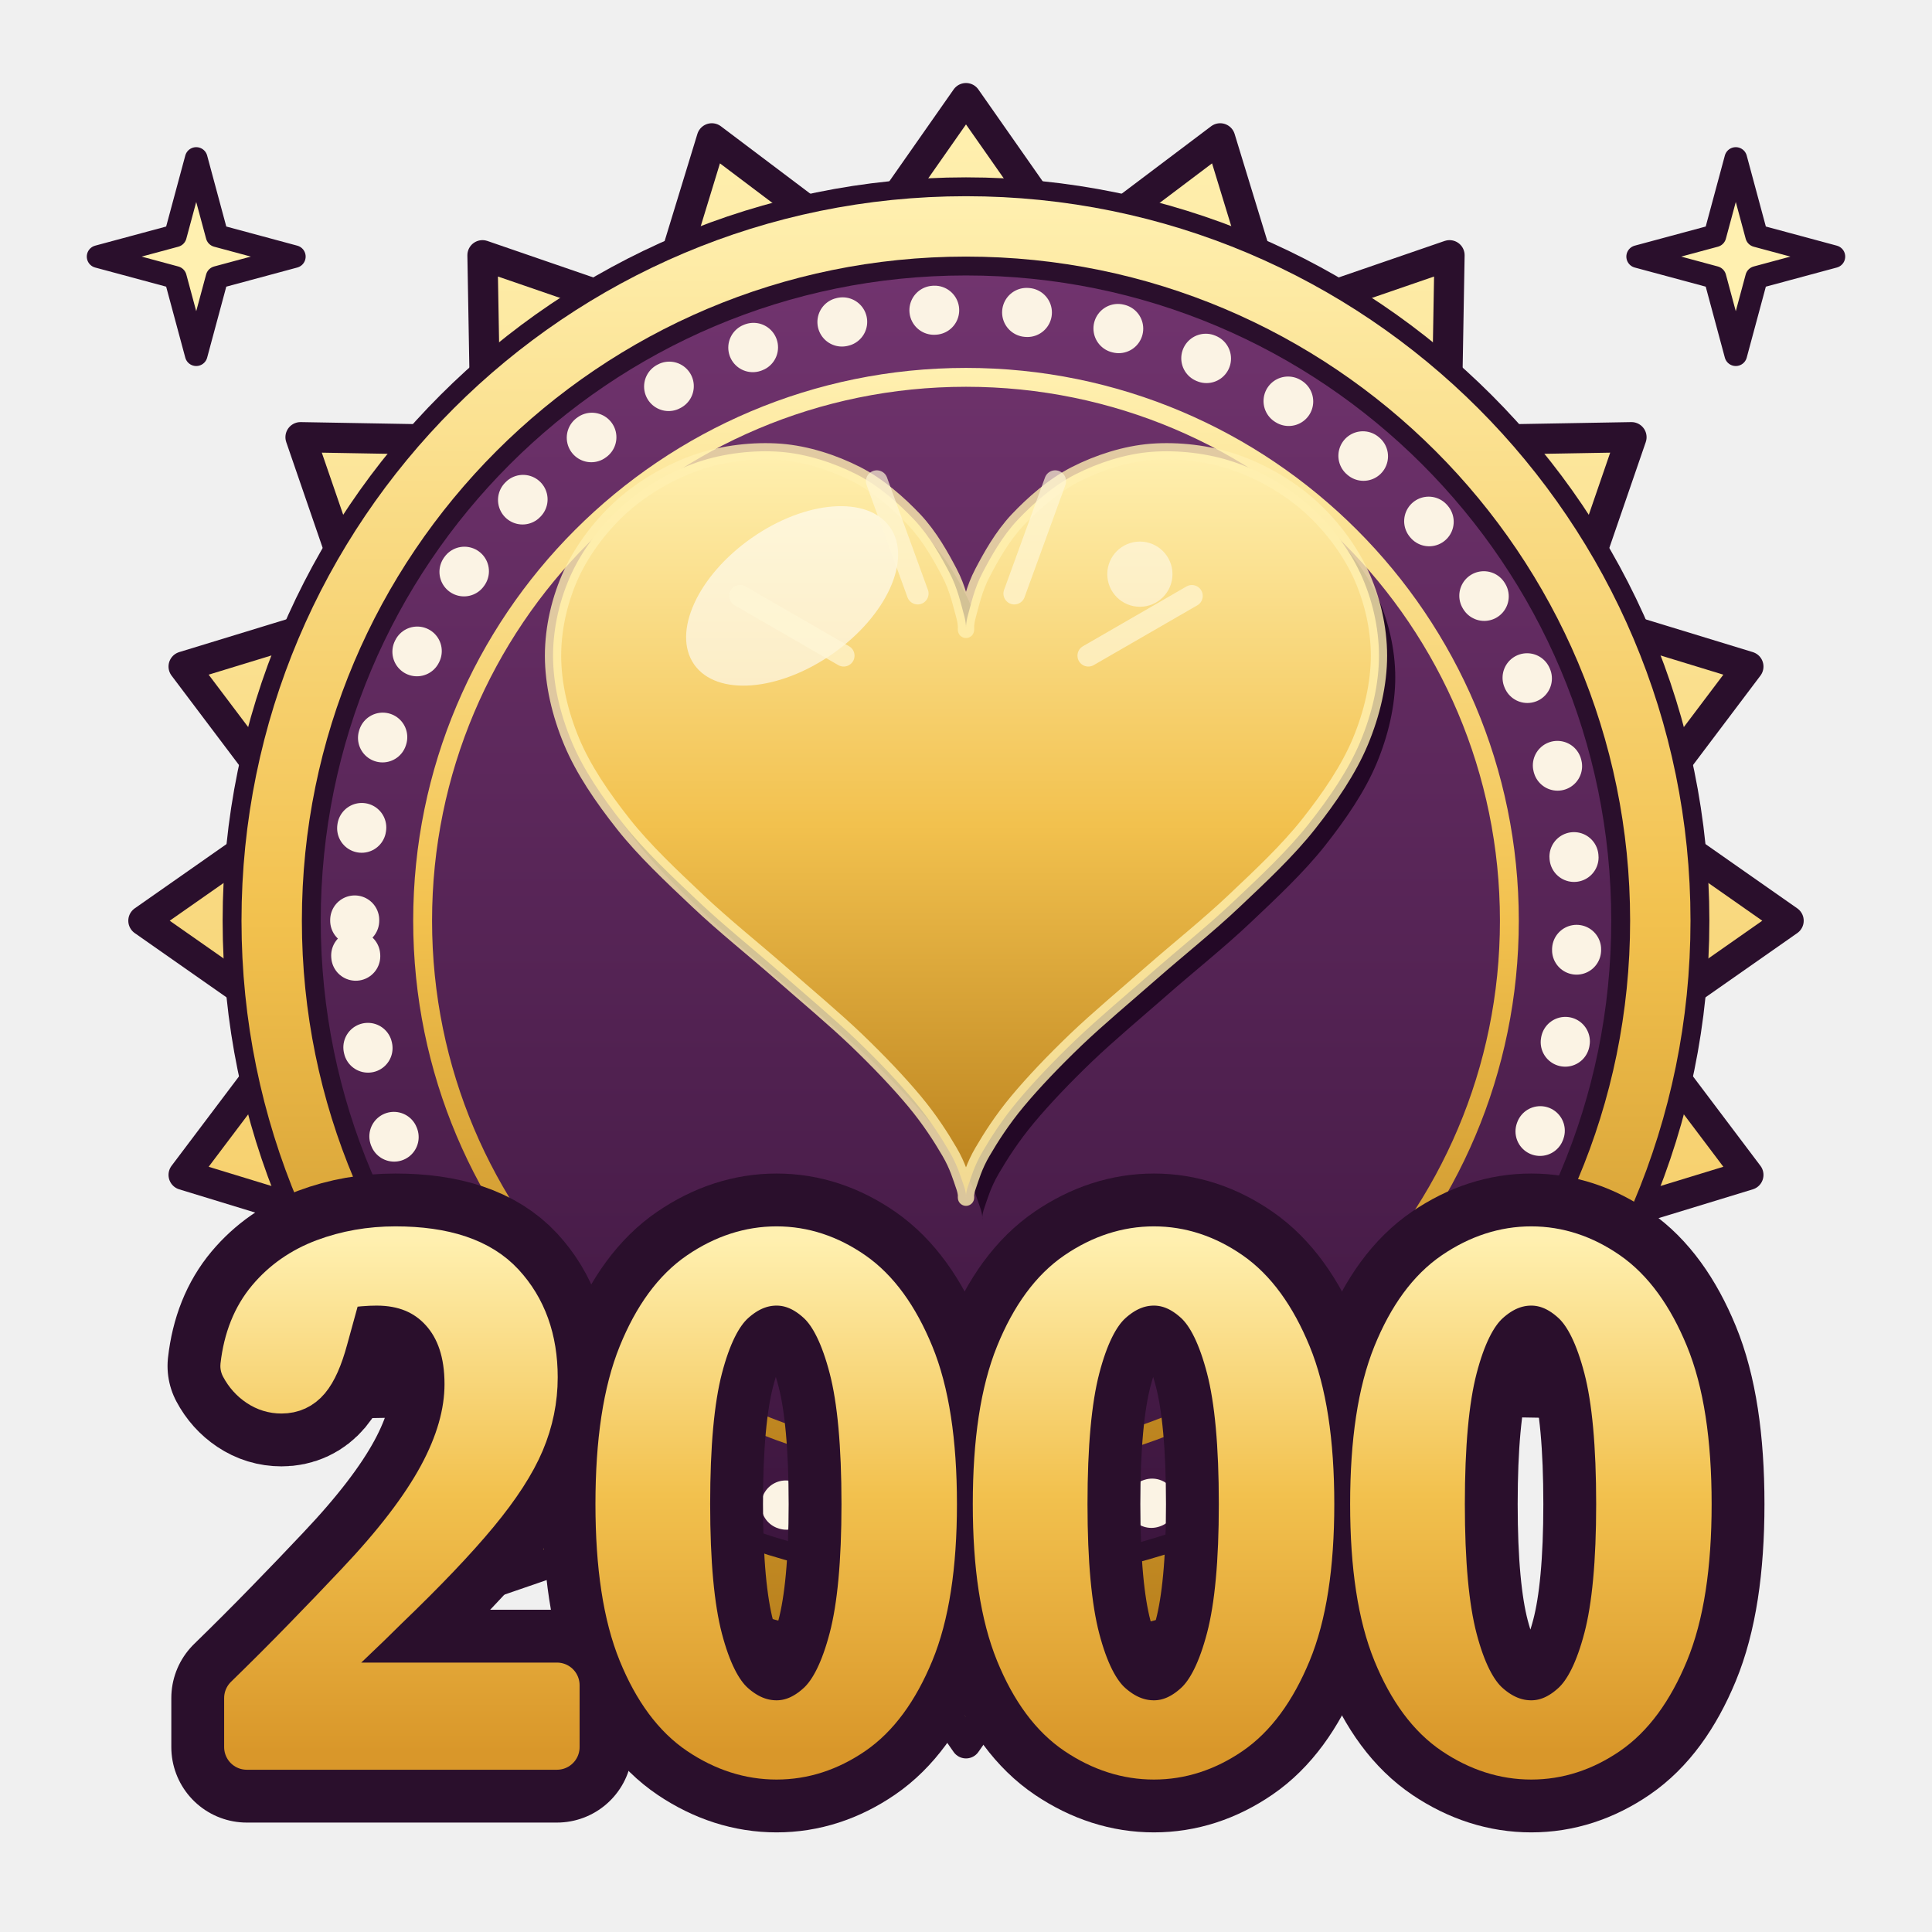
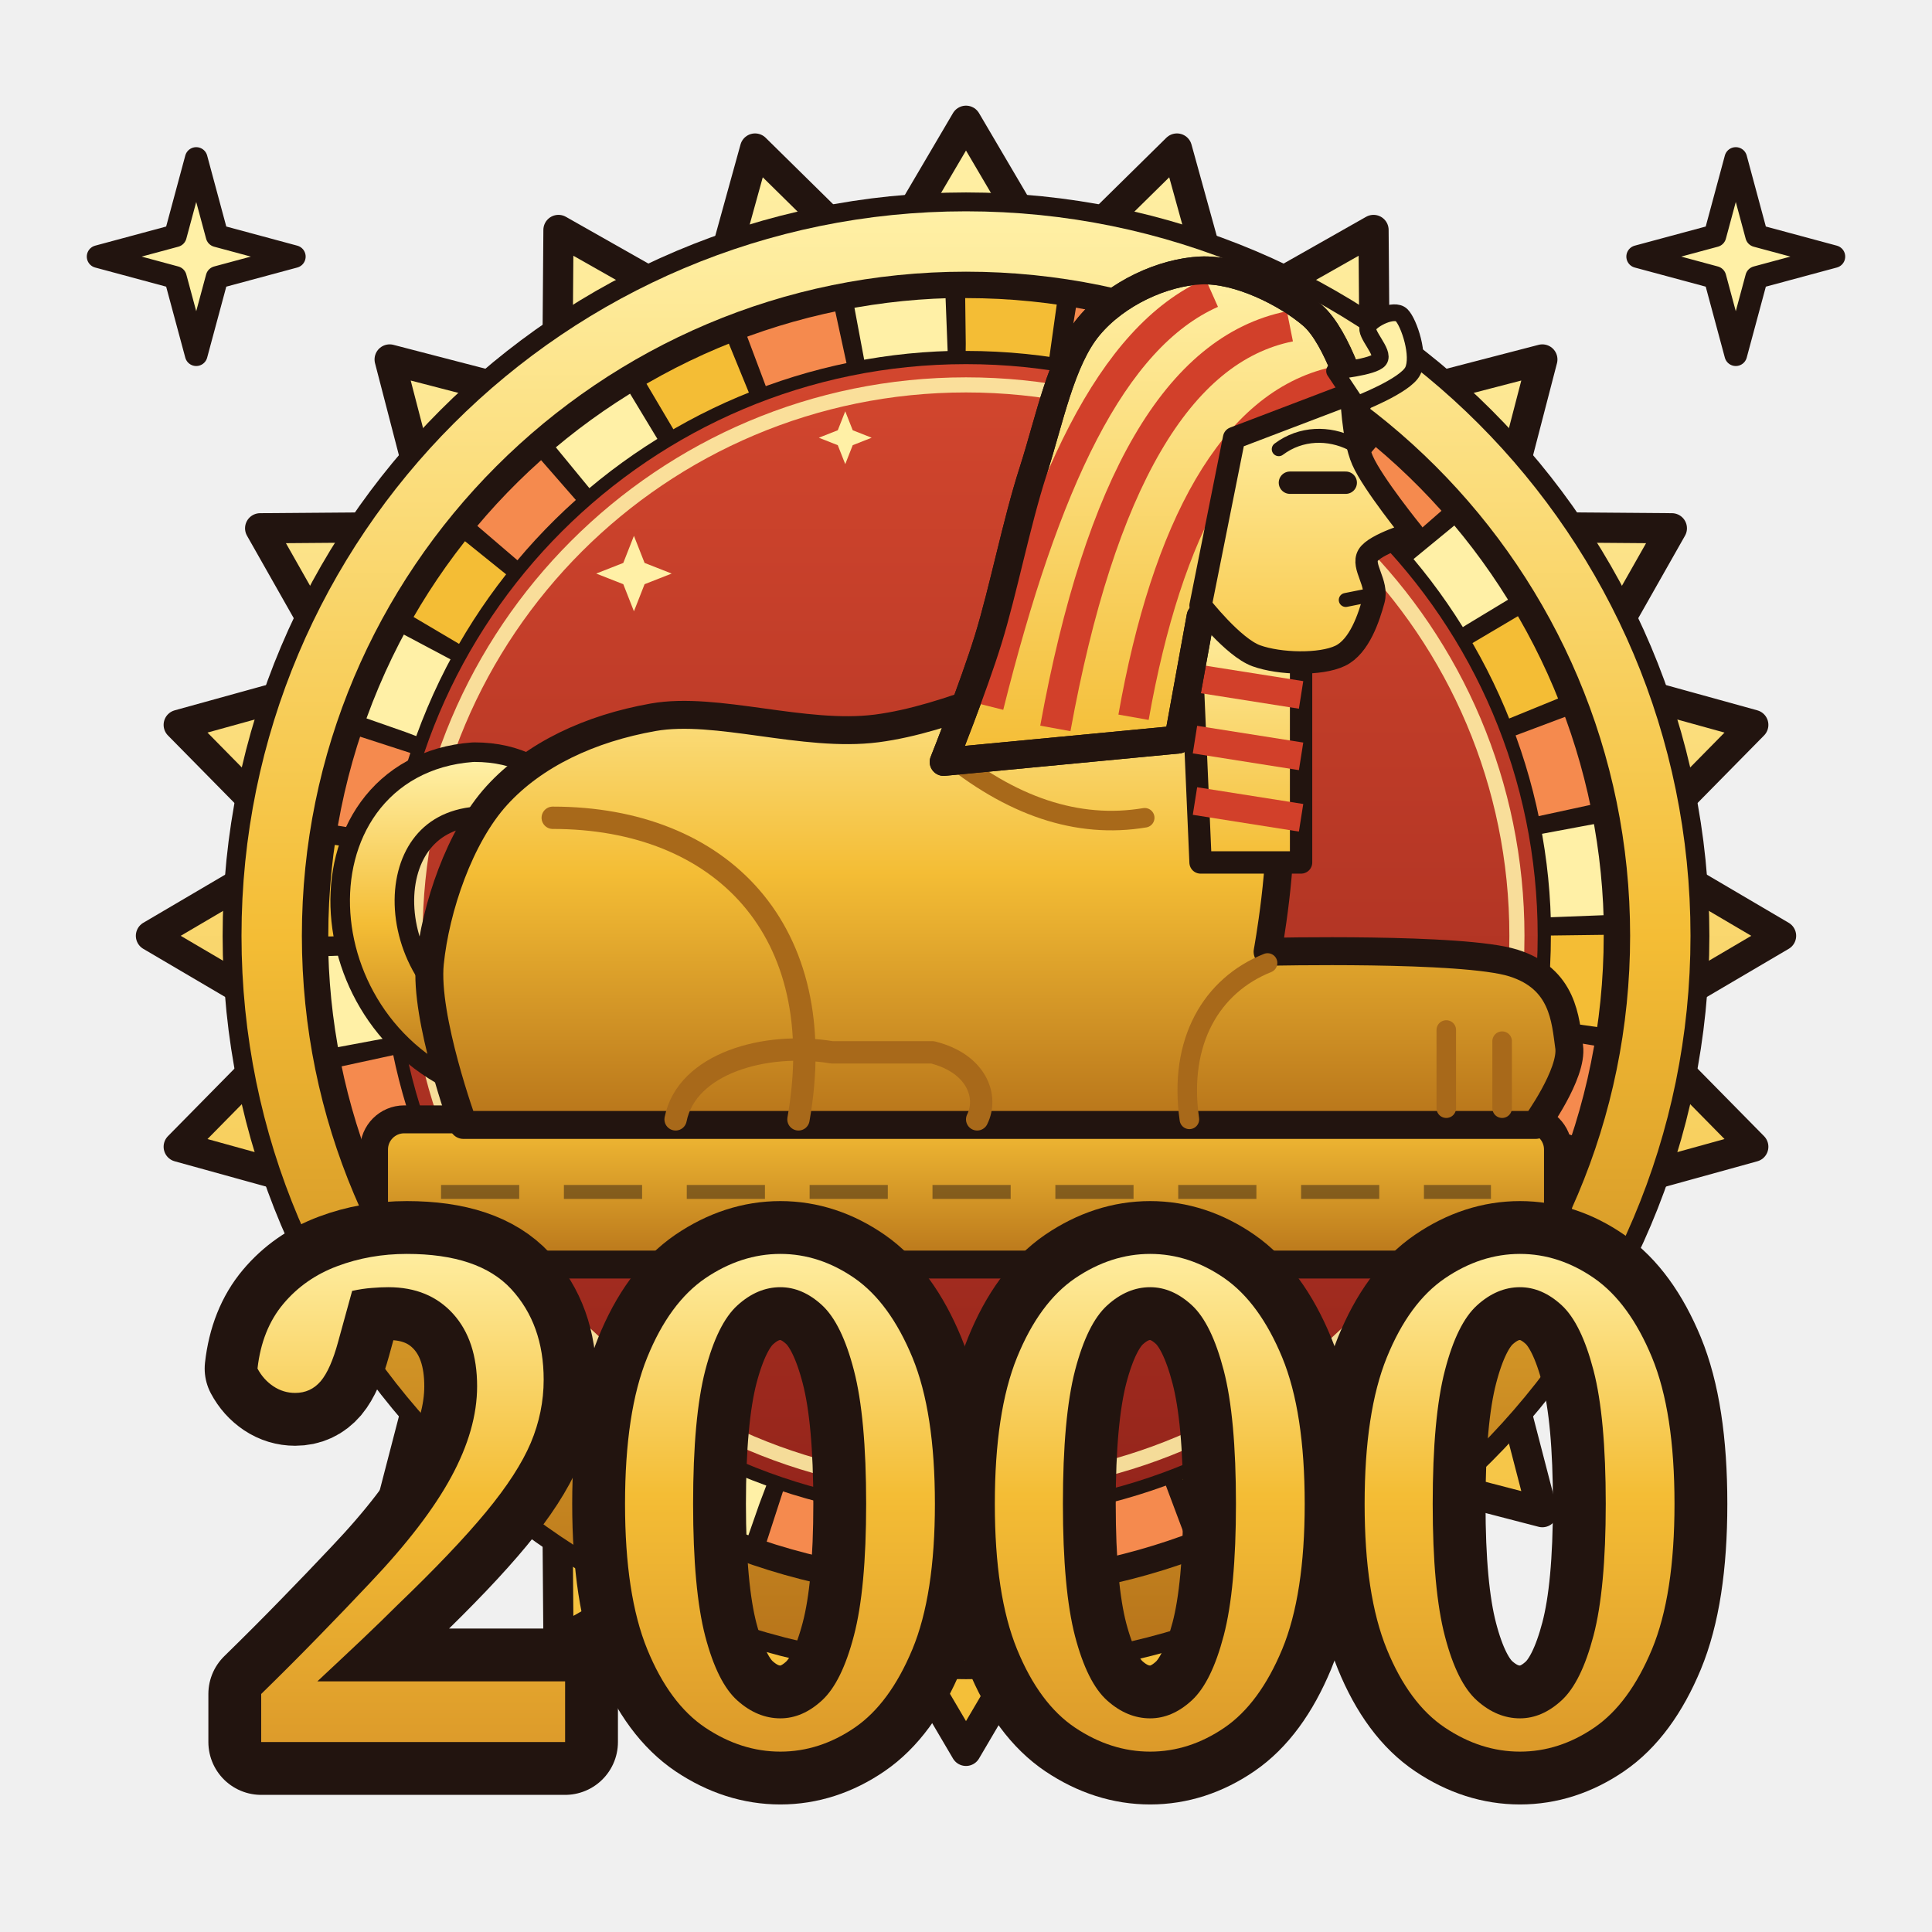
<svg xmlns="http://www.w3.org/2000/svg" width="256" height="256" viewBox="0 0 256 256">
  <defs>
-     <linearGradient id="linear-gradient-1" x1="128" y1="13" x2="128" y2="231" gradientUnits="userSpaceOnUse">
-       <stop offset="0" stop-color="#fff0b0" />
-       <stop offset="1" stop-color="#f2c14e" />
+     <linearGradient id="linear-gradient-1" x1="128" y1="16" x2="128" y2="232" gradientUnits="userSpaceOnUse">
+       <stop offset="0" stop-color="#fff0a6" />
+       <stop offset="1" stop-color="#f4bd35" />
    </linearGradient>
-     <linearGradient id="linear-gradient-2" x1="128" y1="30" x2="128" y2="214" gradientUnits="userSpaceOnUse">
-       <stop offset="0" stop-color="#733570" />
-       <stop offset="1" stop-color="#3a143c" />
+     <linearGradient id="linear-gradient-2" x1="128" y1="32" x2="128" y2="216" gradientUnits="userSpaceOnUse">
+       <stop offset="0" stop-color="#d94a30" />
+       <stop offset="1" stop-color="#8e2119" />
    </linearGradient>
-     <linearGradient id="linear-gradient-3" x1="128" y1="26" x2="128" y2="218" gradientUnits="userSpaceOnUse">
-       <stop offset="0" stop-color="#fff0b0" />
-       <stop offset="0.5" stop-color="#f2c14e" />
-       <stop offset="1" stop-color="#b9801c" />
+     <linearGradient id="linear-gradient-3" x1="128" y1="28" x2="128" y2="220" gradientUnits="userSpaceOnUse">
+       <stop offset="0" stop-color="#fff0a6" />
+       <stop offset="0.5" stop-color="#f4bd35" />
+       <stop offset="1" stop-color="#b7741a" />
    </linearGradient>
-     <linearGradient id="linear-gradient-4" x1="128" y1="48.75" x2="128" y2="195.25" gradientUnits="userSpaceOnUse">
-       <stop offset="0" stop-color="#fff0b0" />
-       <stop offset="0.5" stop-color="#f2c14e" />
-       <stop offset="1" stop-color="#b9801c" />
+     <linearGradient id="linear-gradient-4" x1="60.82" y1="100.96" x2="60.82" y2="143.88" gradientUnits="userSpaceOnUse">
+       <stop offset="0" stop-color="#fff0a6" />
+       <stop offset="0.5" stop-color="#f4bd35" />
+       <stop offset="1" stop-color="#b7741a" />
    </linearGradient>
-     <linearGradient id="linear-gradient-5" x1="128" y1="59.8" x2="128" y2="158.7" gradientUnits="userSpaceOnUse">
-       <stop offset="0" stop-color="#fff0b0" />
-       <stop offset="0.5" stop-color="#f2c14e" />
-       <stop offset="1" stop-color="#b9801c" />
+     <linearGradient id="linear-gradient-5" x1="128" y1="148.32" x2="128" y2="167.56" gradientUnits="userSpaceOnUse">
+       <stop offset="0" stop-color="#f4bd35" />
+       <stop offset="1" stop-color="#b7741a" />
    </linearGradient>
-     <linearGradient id="linear-gradient-6" x1="0" y1="164" x2="0" y2="232" gradientUnits="userSpaceOnUse">
-       <stop offset="0" stop-color="#fff0b0" />
-       <stop offset="0.5" stop-color="#f2c14e" />
-       <stop offset="1" stop-color="#d9972a" />
+     <linearGradient id="linear-gradient-6" x1="132.42" y1="82.21" x2="132.42" y2="149.06" gradientUnits="userSpaceOnUse">
+       <stop offset="0" stop-color="#fff0a6" />
+       <stop offset="0.5" stop-color="#f4bd35" />
+       <stop offset="1" stop-color="#b7741a" />
+     </linearGradient>
+     <linearGradient id="linear-gradient-7" x1="165" y1="80.24" x2="165" y2="114.28" gradientUnits="userSpaceOnUse">
+       <stop offset="0" stop-color="#fff0a6" />
+       <stop offset="1" stop-color="#f4bd35" />
+     </linearGradient>
+     <linearGradient id="linear-gradient-8" x1="152.42" y1="35.83" x2="152.42" y2="100.96" gradientUnits="userSpaceOnUse">
+       <stop offset="0" stop-color="#fff0a6" />
+       <stop offset="1" stop-color="#f4bd35" />
+     </linearGradient>
+     <linearGradient id="linear-gradient-9" x1="173.14" y1="52.12" x2="173.14" y2="87.78" gradientUnits="userSpaceOnUse">
+       <stop offset="0" stop-color="#fff0a6" />
+       <stop offset="1" stop-color="#f8c84a" />
+     </linearGradient>
+     <linearGradient id="linear-gradient-10" x1="0" y1="164" x2="0" y2="232" gradientUnits="userSpaceOnUse">
+       <stop offset="0" stop-color="#fff0a6" />
+       <stop offset="0.5" stop-color="#f4bd35" />
+       <stop offset="1" stop-color="#dc9a2a" />
    </linearGradient>
  </defs>
  <g>
-     <polygon points="128,13 142.08,33.11 161.68,18.33 168.86,41.81 192.07,33.82 191.64,58.36 216.18,57.93 208.19,81.14 231.67,88.32 216.89,107.92 237,122 216.89,136.08 231.67,155.68 208.19,162.86 216.18,186.07 191.64,185.64 192.07,210.18 168.86,202.19 161.68,225.67 142.08,210.89 128,231 113.92,210.89 94.32,225.67 87.14,202.19 63.93,210.18 64.36,185.64 39.82,186.07 47.81,162.86 24.33,155.68 39.11,136.08 19,122 39.11,107.92 24.33,88.32 47.81,81.14 39.82,57.93 64.36,58.36 63.93,33.82 87.14,41.81 94.32,18.33 113.92,33.11" fill="url(#linear-gradient-1)" stroke="#2a0f2c" stroke-width="4" stroke-linecap="round" stroke-linejoin="round" />
-     <circle cx="128" cy="122" r="92" fill="url(#linear-gradient-2)" stroke="#2a0f2c" stroke-width="13" stroke-linecap="round" stroke-linejoin="round" />
-     <circle cx="128" cy="122" r="92" fill="none" stroke="url(#linear-gradient-3)" stroke-width="8" stroke-linecap="round" stroke-linejoin="round" />
-     <path d="M47 122 C47 77.26 83.26 41 128 41 C172.74 41 209 77.26 209 122 C209 166.74 172.74 203 128 203 C83.26 203 47 166.74 47 122 Z" fill="none" stroke="#fbf3e4" stroke-width="6.5" stroke-linecap="round" stroke-linejoin="round" stroke-dasharray="0.1 12.2" />
-     <circle cx="128" cy="122" r="72" fill="none" stroke="url(#linear-gradient-4)" stroke-width="2.5" stroke-linecap="round" stroke-linejoin="round" />
+     <polygon points="128,16 139.62,35.76 155.95,19.68 162.06,41.77 182,30.47 182.18,53.39 204.37,47.63 198.61,69.82 221.53,70 210.23,89.94 232.32,96.05 216.24,112.38 236,124 216.24,135.62 232.32,151.95 210.23,158.06 221.53,178 198.61,178.18 204.37,200.37 182.18,194.61 182,217.53 162.06,206.23 155.95,228.32 139.62,212.24 128,232 116.38,212.24 100.05,228.32 93.94,206.23 74,217.53 73.82,194.61 51.63,200.37 57.39,178.18 34.47,178 45.77,158.06 23.68,151.95 39.76,135.62 20,124 39.76,112.38 23.68,96.05 45.77,89.94 34.47,70 57.39,69.82 51.63,47.63 73.82,53.39 74,30.47 93.94,41.77 100.05,19.68 116.38,35.76" fill="url(#linear-gradient-1)" stroke="#22140f" stroke-width="4" stroke-linecap="round" stroke-linejoin="round" />
+     <circle cx="128" cy="124" r="92" fill="url(#linear-gradient-2)" stroke="#22140f" stroke-width="13" stroke-linecap="round" stroke-linejoin="round" />
+     <circle cx="128" cy="124" r="92" fill="none" stroke="url(#linear-gradient-3)" stroke-width="8" stroke-linecap="round" stroke-linejoin="round" />
+     <circle cx="128" cy="124" r="81" fill="none" stroke="#22140f" stroke-width="10.5" stroke-linecap="round" stroke-linejoin="round" />
+     <path d="M209 124 C209 168.74 172.74 205 128 205 C83.26 205 47 168.74 47 124 C47 79.26 83.26 43 128 43 C172.74 43 209 79.26 209 124 Z" fill="none" stroke="#f4bd35" stroke-width="7" stroke-linejoin="round" stroke-dasharray="11.64 30.77" />
+     <path d="M207.77 138.07 C200 182.13 157.99 211.54 113.93 203.77 C69.87 196 40.46 153.99 48.23 109.93 C56 65.87 98.01 36.46 142.07 44.23 C186.13 52 215.54 94.01 207.77 138.07 Z" fill="none" stroke="#f58a4e" stroke-width="7" stroke-linejoin="round" stroke-dasharray="11.64 30.77" />
+     <path d="M204.12 151.7 C188.82 193.74 142.34 215.42 100.3 200.12 C58.26 184.82 36.58 138.34 51.88 96.3 C67.18 54.26 113.66 32.58 155.7 47.88 C197.74 63.18 219.42 109.66 204.12 151.7 Z" fill="none" stroke="#fff0a6" stroke-width="7" stroke-linejoin="round" stroke-dasharray="11.64 30.77" />
+     <circle cx="128" cy="124" r="73" fill="none" stroke="#fff0a6" stroke-width="2" stroke-linecap="round" stroke-linejoin="round" opacity="0.9" />
+     <polygon points="84,71 85.41,74.59 89,76 85.41,77.41 84,81 82.59,77.41 79,76 82.59,74.59" fill="#fff0a6" />
+     <polygon points="112,54.5 112.99,57.01 115.5,58 112.99,58.99 112,61.5 111.01,58.99 108.5,58 111.01,57.01" fill="#fff0a6" />
+     <polygon points="176,62 177.13,64.87 180,66 177.13,67.13 176,70 174.87,67.13 172,66 174.87,64.87" fill="#fff0a6" />
+     <polygon points="70,103 70.85,105.15 73,106 70.85,106.85 70,109 69.15,106.85 67,106 69.15,105.15" fill="#fff0a6" />
    <g>
-       <path d="M130.16 86.34 C130.16 86.34 130.08 85.53 130.45 84.27 C130.81 83.01 131.25 80.85 132.35 78.77 C133.44 76.69 134.94 73.96 137 71.77 C139.06 69.6 141.73 67.22 144.69 65.72 C147.66 64.21 151.26 63.02 154.76 62.75 C158.26 62.49 162.24 62.93 165.7 64.11 C169.17 65.29 172.78 67.35 175.56 69.8 C178.35 72.26 180.87 75.53 182.42 78.85 C183.97 82.18 184.88 86.04 184.88 89.76 C184.88 93.48 183.97 97.41 182.42 101.13 C180.87 104.85 178.35 108.54 175.56 112.07 C172.78 115.59 169.17 118.97 165.7 122.25 C162.24 125.53 158.26 128.69 154.76 131.76 C151.26 134.83 147.66 137.83 144.69 140.67 C141.73 143.51 139.06 146.32 137 148.79 C134.94 151.26 133.44 153.62 132.35 155.49 C131.25 157.36 130.81 158.97 130.45 159.99 C130.08 161 130.16 161.58 130.16 161.58 C130.16 161.58 130.24 161 129.87 159.99 C129.51 158.97 129.07 157.36 127.97 155.49 C126.88 153.62 125.38 151.26 123.32 148.79 C121.26 146.32 118.59 143.51 115.63 140.67 C112.66 137.83 109.06 134.83 105.56 131.76 C102.06 128.69 98.08 125.53 94.62 122.25 C91.15 118.97 87.54 115.59 84.76 112.07 C81.97 108.54 79.45 104.85 77.9 101.13 C76.35 97.41 75.44 93.48 75.44 89.76 C75.44 86.04 76.35 82.18 77.9 78.85 C79.45 75.53 81.97 72.26 84.76 69.8 C87.54 67.35 91.15 65.29 94.62 64.11 C98.08 62.93 102.06 62.49 105.56 62.75 C109.06 63.02 112.66 64.21 115.63 65.72 C118.59 67.22 121.26 69.6 123.32 71.77 C125.38 73.96 126.88 76.69 127.97 78.77 C129.07 80.85 129.51 83.01 129.87 84.27 C130.24 85.53 130.16 86.34 130.16 86.34 Z" fill="#230826" />
-       <path d="M128 83.46 C128 83.46 127.92 82.65 128.29 81.39 C128.65 80.13 129.09 77.97 130.19 75.89 C131.28 73.81 132.78 71.08 134.84 68.89 C136.9 66.72 139.57 64.34 142.53 62.84 C145.5 61.33 149.1 60.14 152.6 59.87 C156.1 59.61 160.08 60.05 163.54 61.23 C167.01 62.41 170.62 64.47 173.4 66.92 C176.19 69.38 178.71 72.65 180.26 75.97 C181.81 79.3 182.72 83.16 182.72 86.88 C182.72 90.6 181.81 94.53 180.26 98.25 C178.71 101.97 176.19 105.66 173.4 109.19 C170.62 112.71 167.01 116.09 163.54 119.37 C160.08 122.65 156.1 125.81 152.6 128.88 C149.1 131.95 145.5 134.95 142.53 137.79 C139.57 140.63 136.9 143.44 134.84 145.91 C132.78 148.38 131.28 150.74 130.19 152.61 C129.09 154.48 128.65 156.09 128.29 157.11 C127.92 158.12 128 158.7 128 158.7 C128 158.7 128.08 158.12 127.71 157.11 C127.35 156.09 126.91 154.48 125.81 152.61 C124.72 150.74 123.22 148.38 121.16 145.91 C119.1 143.44 116.43 140.63 113.47 137.79 C110.5 134.95 106.9 131.95 103.4 128.88 C99.9 125.81 95.92 122.65 92.46 119.37 C88.99 116.09 85.38 112.71 82.6 109.19 C79.81 105.66 77.29 101.97 75.74 98.25 C74.19 94.53 73.28 90.6 73.28 86.88 C73.28 83.16 74.19 79.3 75.74 75.97 C77.29 72.65 79.81 69.38 82.6 66.92 C85.38 64.47 88.99 62.41 92.46 61.23 C95.92 60.05 99.9 59.61 103.4 59.87 C106.9 60.14 110.5 61.33 113.47 62.84 C116.43 64.34 119.1 66.72 121.16 68.89 C123.22 71.08 124.72 73.81 125.81 75.89 C126.91 77.97 127.35 80.13 127.71 81.39 C128.08 82.65 128 83.46 128 83.46 Z" fill="url(#linear-gradient-5)" />
-       <path d="M128 83.46 C128 83.46 127.92 82.65 128.29 81.39 C128.65 80.13 129.09 77.97 130.19 75.89 C131.28 73.81 132.78 71.08 134.84 68.89 C136.9 66.72 139.57 64.34 142.53 62.84 C145.5 61.33 149.1 60.14 152.6 59.87 C156.1 59.61 160.08 60.05 163.54 61.23 C167.01 62.41 170.62 64.47 173.4 66.92 C176.19 69.38 178.71 72.65 180.26 75.97 C181.81 79.3 182.72 83.16 182.72 86.88 C182.72 90.6 181.81 94.53 180.26 98.25 C178.71 101.97 176.19 105.66 173.4 109.19 C170.62 112.71 167.01 116.09 163.54 119.37 C160.08 122.65 156.1 125.81 152.6 128.88 C149.1 131.95 145.5 134.95 142.53 137.79 C139.57 140.63 136.9 143.44 134.84 145.91 C132.78 148.38 131.28 150.74 130.19 152.61 C129.09 154.48 128.65 156.09 128.29 157.11 C127.92 158.12 128 158.7 128 158.7 C128 158.7 128.08 158.12 127.71 157.11 C127.35 156.09 126.91 154.48 125.81 152.61 C124.72 150.74 123.22 148.38 121.16 145.91 C119.1 143.44 116.43 140.63 113.47 137.79 C110.5 134.95 106.9 131.95 103.4 128.88 C99.9 125.81 95.92 122.65 92.46 119.37 C88.99 116.09 85.38 112.71 82.6 109.19 C79.81 105.66 77.29 101.97 75.74 98.25 C74.19 94.53 73.28 90.6 73.28 86.88 C73.28 83.16 74.19 79.3 75.74 75.97 C77.29 72.65 79.81 69.38 82.6 66.92 C85.38 64.47 88.99 62.41 92.46 61.23 C95.92 60.05 99.9 59.61 103.4 59.87 C106.9 60.14 110.5 61.33 113.47 62.84 C116.43 64.34 119.1 66.72 121.16 68.89 C123.22 71.08 124.72 73.81 125.81 75.89 C126.91 77.97 127.35 80.13 127.71 81.39 C128.08 82.65 128 83.46 128 83.46 Z" fill="none" stroke="#fff0b0" stroke-width="2.16" stroke-linecap="round" stroke-linejoin="round" opacity="0.8" />
-       <path d="M91.98 88.05 C89.02 83.81 92.43 76.31 99.59 71.29 C106.76 66.27 114.97 65.64 117.94 69.87 C120.9 74.11 117.49 81.61 110.33 86.63 C103.16 91.65 94.95 92.28 91.98 88.05 Z" fill="#ffffff" opacity="0.6" />
-       <circle cx="151.04" cy="76.08" r="4.32" fill="#ffffff" opacity="0.5" />
-       <line x1="111.79" y1="86.88" x2="98.07" y2="78.96" fill="none" stroke="#fff7d6" stroke-width="2.88" stroke-linecap="round" stroke-linejoin="round" opacity="0.7" />
-       <line x1="121.6" y1="78.65" x2="116.18" y2="63.76" fill="none" stroke="#fff7d6" stroke-width="2.88" stroke-linecap="round" stroke-linejoin="round" opacity="0.7" />
-       <line x1="134.4" y1="78.65" x2="139.82" y2="63.76" fill="none" stroke="#fff7d6" stroke-width="2.88" stroke-linecap="round" stroke-linejoin="round" opacity="0.7" />
-       <line x1="144.21" y1="86.88" x2="157.93" y2="78.96" fill="none" stroke="#fff7d6" stroke-width="2.88" stroke-linecap="round" stroke-linejoin="round" opacity="0.7" />
+       <path d="M65.84 140.92 C45.12 135 43.64 105.4 62.88 103.92 C71.76 103.92 74.72 111.32 70.28 115.76" fill="none" stroke="#22140f" stroke-width="11.1" stroke-linecap="round" stroke-linejoin="round" />
+       <path d="M65.84 140.92 C45.12 135 43.64 105.4 62.88 103.92 C71.76 103.92 74.72 111.32 70.28 115.76" fill="none" stroke="url(#linear-gradient-4)" stroke-width="5.92" stroke-linecap="round" stroke-linejoin="round" />
+       <path d="M53.56 148.32 L202.44 148.32 C204.65 148.32 206.44 150.11 206.44 152.32 L206.44 163.56 C206.44 165.77 204.65 167.56 202.44 167.56 L53.56 167.56 C51.35 167.56 49.56 165.77 49.56 163.56 L49.56 152.32 C49.56 150.11 51.35 148.32 53.56 148.32 Z" fill="url(#linear-gradient-5)" stroke="#22140f" stroke-width="3.7" stroke-linecap="round" stroke-linejoin="round" />
+       <line x1="58.44" y1="157.94" x2="197.56" y2="157.94" fill="none" stroke="#22140f" stroke-width="1.85" stroke-linejoin="round" stroke-dasharray="10.36 5.92" opacity="0.45" />
+       <path d="M61.4 149.06 C61.4 149.06 56.22 134.87 56.96 127.6 C57.7 120.33 60.9 110.82 65.84 105.4 C70.78 99.98 78.18 96.52 86.56 95.04 C94.94 93.56 106.54 97.76 116.16 96.52 C125.78 95.28 136.38 89.86 144.28 87.64 C152.18 85.42 159.32 80 163.52 83.2 C167.72 86.4 168.7 99.72 169.44 106.88 C170.18 114.04 167.96 126.12 167.96 126.12 C167.96 126.12 193.86 125.51 200.52 127.6 C207.18 129.69 207.42 135.13 207.92 138.7 C208.42 142.27 203.48 149.06 203.48 149.06 Z" fill="url(#linear-gradient-6)" stroke="#22140f" stroke-width="3.7" stroke-linecap="round" stroke-linejoin="round" />
+       <path d="M105.8 148.32 C110.24 123.16 95.44 108.36 73.24 108.36" fill="none" stroke="#a8691a" stroke-width="2.96" stroke-linecap="round" stroke-linejoin="round" />
+       <path d="M89.52 148.32 C91 140.92 101.36 137.96 110.24 139.44 L123.56 139.44 C129.48 140.92 130.96 145.36 129.48 148.32" fill="none" stroke="#a8691a" stroke-width="2.96" stroke-linecap="round" stroke-linejoin="round" />
+       <path d="M167.96 127.6 C160.56 130.56 156.12 137.96 157.6 148.32 M191.64 136.48 L191.64 146.84 M199.04 137.96 L199.04 146.84" fill="none" stroke="#a8691a" stroke-width="2.59" stroke-linecap="round" stroke-linejoin="round" />
+       <path d="M125.04 99.48 C133.92 106.88 142.8 109.84 151.68 108.36" fill="none" stroke="#a8691a" stroke-width="2.59" stroke-linecap="round" stroke-linejoin="round" />
+       <polygon points="157.6,80.24 172.4,84.68 172.4,114.28 159.08,114.28" fill="url(#linear-gradient-7)" stroke="#22140f" stroke-width="2.96" stroke-linecap="round" stroke-linejoin="round" />
+       <line x1="158.34" y1="89.86" x2="172.4" y2="92.08" fill="none" stroke="#d2402a" stroke-width="3.7" stroke-linejoin="round" />
+       <line x1="158.34" y1="98" x2="172.4" y2="100.22" fill="none" stroke="#d2402a" stroke-width="3.7" stroke-linejoin="round" />
+       <line x1="158.34" y1="106.14" x2="172.4" y2="108.36" fill="none" stroke="#d2402a" stroke-width="3.7" stroke-linejoin="round" />
+       <path d="M179.8 53.6 C179.8 53.6 177.34 44.72 173.88 41.76 C170.42 38.8 164.02 35.6 159.08 35.84 C154.14 36.08 147.98 38.8 144.28 43.24 C140.58 47.68 139.1 55.58 136.88 62.48 C134.66 69.38 132.94 78.26 130.96 84.68 C128.98 91.1 125.04 100.96 125.04 100.96 L156.12 98 L159.08 81.72 Z" fill="url(#linear-gradient-8)" stroke="#22140f" stroke-width="3.7" stroke-linecap="round" stroke-linejoin="round" />
+       <path d="M170.92 43.24 C156.12 46.2 145.76 63.96 139.84 96.52" fill="none" stroke="#d2402a" stroke-width="4.07" stroke-linejoin="round" />
+       <path d="M176.84 50.64 C163.52 53.6 154.64 69.88 150.2 95.04" fill="none" stroke="#d2402a" stroke-width="4.07" stroke-linejoin="round" />
+       <path d="M160.56 38.8 C147.24 44.72 138.36 63.96 130.96 93.56" fill="none" stroke="#d2402a" stroke-width="4.07" stroke-linejoin="round" />
+       <path d="M179.8 53.6 C179.8 53.6 177.34 44.72 173.88 41.76 C170.42 38.8 164.02 35.6 159.08 35.84 C154.14 36.08 147.98 38.8 144.28 43.24 C140.58 47.68 139.1 55.58 136.88 62.48 C134.66 69.38 132.94 78.26 130.96 84.68 C128.98 91.1 125.04 100.96 125.04 100.96 L156.12 98 L159.08 81.72 Z" fill="none" stroke="#22140f" stroke-width="3.7" stroke-linecap="round" stroke-linejoin="round" />
+       <path d="M179.06 52.12 C179.06 52.12 179.19 57.91 180.54 61 C181.89 64.09 187.2 70.62 187.2 70.62 C187.2 70.62 182.15 72.1 181.28 73.58 C180.41 75.06 182.63 77.28 182.02 79.5 C181.41 81.72 180.17 85.66 177.58 86.9 C174.99 88.14 169.57 88.01 166.48 86.9 C163.39 85.79 159.08 80.24 159.08 80.24 L163.52 58.04 Z" fill="url(#linear-gradient-9)" stroke="#22140f" stroke-width="2.96" stroke-linecap="round" stroke-linejoin="round" />
+       <line x1="170.92" y1="63.96" x2="178.32" y2="63.96" fill="none" stroke="#22140f" stroke-width="2.96" stroke-linecap="round" stroke-linejoin="round" />
+       <path d="M169.44 59.52 C172.4 57.3 176.1 57.3 179.06 58.78" fill="none" stroke="#22140f" stroke-width="1.85" stroke-linecap="round" stroke-linejoin="round" />
+       <line x1="178.32" y1="79.5" x2="182.02" y2="78.76" fill="none" stroke="#22140f" stroke-width="1.85" stroke-linecap="round" stroke-linejoin="round" />
+       <path d="M179.8 53.6 C179.8 53.6 186.22 51.14 187.2 49.16 C188.18 47.18 186.7 42.74 185.72 41.76 C184.74 40.78 181.78 42.26 181.28 43.24 C180.78 44.22 183.5 46.7 182.76 47.68 C182.02 48.66 176.84 49.16 176.84 49.16 Z" fill="#fff0a6" stroke="#22140f" stroke-width="2.22" stroke-linecap="round" stroke-linejoin="round" />
    </g>
    <g>
-       <path d="M32.7 231.5 L32.7 225 C35.37 222.4 37.95 219.82 40.45 217.25 C42.95 214.68 45.27 212.27 47.4 210 C52.4 204.73 56.07 199.95 58.4 195.65 C60.73 191.35 61.9 187.27 61.9 183.4 C61.9 179.27 60.82 176 58.65 173.6 C56.48 171.2 53.57 170 49.9 170 C49.23 170 48.48 170.03 47.65 170.1 C46.82 170.17 45.93 170.3 45 170.5 L43.1 177.4 C42.43 179.87 41.65 181.63 40.75 182.7 C39.85 183.77 38.7 184.3 37.3 184.3 C36.23 184.3 35.25 184 34.35 183.4 C33.45 182.8 32.73 182 32.2 181 C32.6 177.47 33.77 174.55 35.7 172.25 C37.63 169.95 40.07 168.25 43 167.15 C45.93 166.05 49.07 165.5 52.4 165.5 C58.87 165.5 63.57 167.08 66.5 170.25 C69.43 173.42 70.9 177.5 70.9 182.5 C70.9 185.43 70.32 188.28 69.15 191.05 C67.98 193.82 65.97 196.93 63.1 200.4 C60.23 203.87 56.23 208.07 51.1 213 C49.77 214.33 48.15 215.9 46.25 217.7 C44.35 219.5 42.37 221.37 40.3 223.3 L73.8 223.3 L73.8 231.5 Z" fill="#2a0f2c" stroke="#2a0f2c" stroke-width="20" stroke-linecap="round" stroke-linejoin="round" />
-       <path d="M102.9 232.8 C99.37 232.8 95.98 231.72 92.75 229.55 C89.52 227.38 86.9 223.85 84.9 218.95 C82.9 214.05 81.9 207.5 81.9 199.3 C81.9 191.03 82.9 184.43 84.9 179.5 C86.9 174.57 89.52 171 92.75 168.8 C95.98 166.6 99.37 165.5 102.9 165.5 C106.43 165.5 109.78 166.6 112.95 168.8 C116.12 171 118.72 174.57 120.75 179.5 C122.78 184.43 123.8 191.03 123.8 199.3 C123.8 207.5 122.78 214.05 120.75 218.95 C118.72 223.85 116.12 227.38 112.95 229.55 C109.78 231.72 106.43 232.8 102.9 232.8 Z M102.9 228.3 C104.9 228.3 106.78 227.48 108.55 225.85 C110.32 224.22 111.75 221.3 112.85 217.1 C113.95 212.9 114.5 206.97 114.5 199.3 C114.5 191.5 113.95 185.48 112.85 181.25 C111.75 177.02 110.32 174.08 108.55 172.45 C106.78 170.82 104.9 170 102.9 170 C100.83 170 98.9 170.82 97.1 172.45 C95.3 174.08 93.85 177.02 92.75 181.25 C91.65 185.48 91.1 191.5 91.1 199.3 C91.1 207.03 91.65 213 92.75 217.2 C93.85 221.4 95.3 224.3 97.1 225.9 C98.9 227.5 100.83 228.3 102.9 228.3 Z" fill="#2a0f2c" stroke="#2a0f2c" stroke-width="20" stroke-linecap="round" stroke-linejoin="round" />
-       <path d="M152.9 232.8 C149.37 232.8 145.98 231.72 142.75 229.55 C139.52 227.38 136.9 223.85 134.9 218.95 C132.9 214.05 131.9 207.5 131.9 199.3 C131.9 191.03 132.9 184.43 134.9 179.5 C136.9 174.57 139.52 171 142.75 168.8 C145.98 166.6 149.37 165.5 152.9 165.5 C156.43 165.5 159.78 166.6 162.95 168.8 C166.12 171 168.72 174.57 170.75 179.5 C172.78 184.43 173.8 191.03 173.8 199.3 C173.8 207.5 172.78 214.05 170.75 218.95 C168.72 223.85 166.12 227.38 162.95 229.55 C159.78 231.72 156.43 232.8 152.9 232.8 Z M152.9 228.3 C154.9 228.3 156.78 227.48 158.55 225.85 C160.32 224.22 161.75 221.3 162.85 217.1 C163.95 212.9 164.5 206.97 164.5 199.3 C164.5 191.5 163.95 185.48 162.85 181.25 C161.75 177.02 160.32 174.08 158.55 172.45 C156.78 170.82 154.9 170 152.9 170 C150.83 170 148.9 170.82 147.1 172.45 C145.3 174.08 143.85 177.02 142.75 181.25 C141.65 185.48 141.1 191.5 141.1 199.3 C141.1 207.03 141.65 213 142.75 217.2 C143.85 221.4 145.3 224.3 147.1 225.9 C148.9 227.5 150.83 228.3 152.9 228.3 Z" fill="#2a0f2c" stroke="#2a0f2c" stroke-width="20" stroke-linecap="round" stroke-linejoin="round" />
-       <path d="M202.9 232.8 C199.37 232.8 195.98 231.72 192.75 229.55 C189.52 227.38 186.9 223.85 184.9 218.95 C182.9 214.05 181.9 207.5 181.9 199.3 C181.9 191.03 182.9 184.43 184.9 179.5 C186.9 174.57 189.52 171 192.75 168.8 C195.98 166.6 199.37 165.5 202.9 165.5 C206.43 165.5 209.78 166.6 212.95 168.8 C216.12 171 218.72 174.57 220.75 179.5 C222.78 184.43 223.8 191.03 223.8 199.3 C223.8 207.5 222.78 214.05 220.75 218.95 C218.72 223.85 216.12 227.38 212.95 229.55 C209.78 231.72 206.43 232.8 202.9 232.8 Z M202.9 228.3 C204.9 228.3 206.78 227.48 208.55 225.85 C210.32 224.22 211.75 221.3 212.85 217.1 C213.95 212.9 214.5 206.97 214.5 199.3 C214.5 191.5 213.95 185.48 212.85 181.25 C211.75 177.02 210.32 174.08 208.55 172.45 C206.78 170.82 204.9 170 202.9 170 C200.83 170 198.9 170.82 197.1 172.45 C195.3 174.08 193.85 177.02 192.75 181.25 C191.65 185.48 191.1 191.5 191.1 199.3 C191.1 207.03 191.65 213 192.75 217.2 C193.85 221.4 195.3 224.3 197.1 225.9 C198.9 227.5 200.83 228.3 202.9 228.3 Z" fill="#2a0f2c" stroke="#2a0f2c" stroke-width="20" stroke-linecap="round" stroke-linejoin="round" />
+       <path d="M34.61 230.83 L34.61 224.46 C37.22 221.91 39.75 219.38 42.2 216.86 C44.65 214.35 46.92 211.98 49.01 209.76 C53.91 204.6 57.51 199.91 59.79 195.7 C62.08 191.48 63.22 187.48 63.22 183.69 C63.22 179.64 62.16 176.44 60.04 174.09 C57.91 171.74 55.06 170.56 51.46 170.56 C50.81 170.56 50.07 170.59 49.26 170.66 C48.44 170.72 47.57 170.85 46.66 171.05 L44.8 177.81 C44.14 180.23 43.38 181.96 42.5 183.01 C41.61 184.05 40.49 184.57 39.11 184.57 C38.07 184.57 37.11 184.28 36.22 183.69 C35.34 183.1 34.64 182.32 34.12 181.34 C34.51 177.88 35.65 175.02 37.55 172.76 C39.44 170.51 41.83 168.84 44.7 167.77 C47.57 166.69 50.65 166.15 53.91 166.15 C60.25 166.15 64.86 167.7 67.73 170.8 C70.6 173.91 72.04 177.91 72.04 182.81 C72.04 185.68 71.47 188.48 70.33 191.19 C69.18 193.9 67.21 196.95 64.4 200.35 C61.59 203.75 57.67 207.87 52.64 212.7 C51.33 214.01 49.75 215.54 47.89 217.31 C46.02 219.07 44.08 220.9 42.05 222.79 L74.88 222.79 L74.88 230.83 Z" fill="#22140f" stroke="#22140f" stroke-width="14" stroke-linecap="round" stroke-linejoin="round" />
+       <path d="M103.4 232.1 C99.94 232.1 96.62 231.04 93.45 228.92 C90.29 226.8 87.72 223.33 85.76 218.53 C83.8 213.73 82.82 207.31 82.82 199.27 C82.82 191.17 83.8 184.7 85.76 179.87 C87.72 175.04 90.29 171.54 93.45 169.38 C96.62 167.23 99.94 166.15 103.4 166.15 C106.86 166.15 110.15 167.23 113.25 169.38 C116.35 171.54 118.9 175.04 120.9 179.87 C122.89 184.7 123.88 191.17 123.88 199.27 C123.88 207.31 122.89 213.73 120.9 218.53 C118.9 223.33 116.35 226.8 113.25 228.92 C110.15 231.04 106.86 232.1 103.4 232.1 Z M103.4 227.69 C105.36 227.69 107.21 226.89 108.94 225.29 C110.67 223.69 112.08 220.83 113.15 216.72 C114.23 212.6 114.77 206.79 114.77 199.27 C114.77 191.63 114.23 185.73 113.15 181.58 C112.08 177.44 110.67 174.56 108.94 172.96 C107.21 171.36 105.36 170.56 103.4 170.56 C101.38 170.56 99.48 171.36 97.72 172.96 C95.95 174.56 94.53 177.44 93.45 181.58 C92.38 185.73 91.84 191.63 91.84 199.27 C91.84 206.85 92.38 212.7 93.45 216.82 C94.53 220.93 95.95 223.77 97.72 225.34 C99.48 226.91 101.38 227.69 103.4 227.69 Z" fill="#22140f" stroke="#22140f" stroke-width="14" stroke-linecap="round" stroke-linejoin="round" />
+       <path d="M152.4 232.1 C148.94 232.1 145.62 231.04 142.45 228.92 C139.29 226.8 136.72 223.33 134.76 218.53 C132.8 213.73 131.82 207.31 131.82 199.27 C131.82 191.17 132.8 184.7 134.76 179.87 C136.72 175.04 139.29 171.54 142.45 169.38 C145.62 167.23 148.94 166.15 152.4 166.15 C155.86 166.15 159.15 167.23 162.25 169.38 C165.35 171.54 167.9 175.04 169.9 179.87 C171.89 184.7 172.88 191.17 172.88 199.27 C172.88 207.31 171.89 213.73 169.9 218.53 C167.9 223.33 165.35 226.8 162.25 228.92 C159.15 231.04 155.86 232.1 152.4 232.1 Z M152.4 227.69 C154.36 227.69 156.21 226.89 157.94 225.29 C159.67 223.69 161.07 220.83 162.15 216.72 C163.23 212.6 163.77 206.79 163.77 199.27 C163.77 191.63 163.23 185.73 162.15 181.58 C161.07 177.44 159.67 174.56 157.94 172.96 C156.21 171.36 154.36 170.56 152.4 170.56 C150.38 170.56 148.48 171.36 146.72 172.96 C144.95 174.56 143.53 177.44 142.45 181.58 C141.38 185.73 140.84 191.63 140.84 199.27 C140.84 206.85 141.38 212.7 142.45 216.82 C143.53 220.93 144.95 223.77 146.72 225.34 C148.48 226.91 150.38 227.69 152.4 227.69 Z" fill="#22140f" stroke="#22140f" stroke-width="14" stroke-linecap="round" stroke-linejoin="round" />
+       <path d="M201.4 232.1 C197.94 232.1 194.62 231.04 191.46 228.92 C188.29 226.8 185.72 223.33 183.76 218.53 C181.8 213.73 180.82 207.31 180.82 199.27 C180.82 191.17 181.8 184.7 183.76 179.87 C185.72 175.04 188.29 171.54 191.46 169.38 C194.62 167.23 197.94 166.15 201.4 166.15 C204.86 166.15 208.15 167.23 211.25 169.38 C214.35 171.54 216.9 175.04 218.9 179.87 C220.89 184.7 221.88 191.17 221.88 199.27 C221.88 207.31 220.89 213.73 218.9 218.53 C216.9 223.33 214.35 226.8 211.25 228.92 C208.15 231.04 204.86 232.1 201.4 232.1 Z M201.4 227.69 C203.36 227.69 205.21 226.89 206.94 225.29 C208.67 223.69 210.07 220.83 211.15 216.72 C212.23 212.6 212.77 206.79 212.77 199.27 C212.77 191.63 212.23 185.73 211.15 181.58 C210.07 177.44 208.67 174.56 206.94 172.96 C205.21 171.36 203.36 170.56 201.4 170.56 C199.38 170.56 197.48 171.36 195.72 172.96 C193.95 174.56 192.53 177.44 191.46 181.58 C190.38 185.73 189.84 191.63 189.84 199.27 C189.84 206.85 190.38 212.7 191.46 216.82 C192.53 220.93 193.95 223.77 195.72 225.34 C197.48 226.91 199.38 227.69 201.4 227.69 Z" fill="#22140f" stroke="#22140f" stroke-width="14" stroke-linecap="round" stroke-linejoin="round" />
    </g>
    <g>
-       <path d="M32.7 231.5 L32.7 225 C35.37 222.4 37.95 219.82 40.45 217.25 C42.95 214.68 45.27 212.27 47.4 210 C52.4 204.73 56.07 199.95 58.4 195.65 C60.73 191.35 61.9 187.27 61.9 183.4 C61.9 179.27 60.82 176 58.65 173.6 C56.48 171.2 53.57 170 49.9 170 C49.23 170 48.48 170.03 47.65 170.1 C46.82 170.17 45.93 170.3 45 170.5 L43.1 177.4 C42.43 179.87 41.65 181.63 40.75 182.7 C39.85 183.77 38.7 184.3 37.3 184.3 C36.23 184.3 35.25 184 34.35 183.4 C33.45 182.8 32.73 182 32.2 181 C32.6 177.47 33.77 174.55 35.7 172.25 C37.63 169.95 40.07 168.25 43 167.15 C45.93 166.05 49.07 165.5 52.4 165.5 C58.87 165.5 63.57 167.08 66.5 170.25 C69.43 173.42 70.9 177.5 70.9 182.5 C70.9 185.43 70.32 188.28 69.15 191.05 C67.98 193.82 65.97 196.93 63.1 200.4 C60.23 203.87 56.23 208.07 51.1 213 C49.77 214.33 48.15 215.9 46.25 217.7 C44.35 219.5 42.37 221.37 40.3 223.3 L73.8 223.3 L73.8 231.5 Z" fill="url(#linear-gradient-6)" stroke="url(#linear-gradient-6)" stroke-width="6" stroke-linecap="round" stroke-linejoin="round" />
-       <path d="M102.9 232.8 C99.37 232.8 95.98 231.72 92.75 229.55 C89.52 227.38 86.9 223.85 84.9 218.95 C82.9 214.05 81.9 207.5 81.9 199.3 C81.9 191.03 82.9 184.43 84.9 179.5 C86.9 174.57 89.52 171 92.75 168.8 C95.98 166.6 99.37 165.5 102.9 165.5 C106.43 165.5 109.78 166.6 112.95 168.8 C116.12 171 118.72 174.57 120.75 179.5 C122.78 184.43 123.8 191.03 123.8 199.3 C123.8 207.5 122.78 214.05 120.75 218.95 C118.72 223.85 116.12 227.38 112.95 229.55 C109.78 231.72 106.43 232.8 102.9 232.8 Z M102.9 228.3 C104.9 228.3 106.78 227.48 108.55 225.85 C110.32 224.22 111.75 221.3 112.85 217.1 C113.95 212.9 114.5 206.97 114.5 199.3 C114.5 191.5 113.95 185.48 112.85 181.25 C111.75 177.02 110.32 174.08 108.55 172.45 C106.78 170.82 104.9 170 102.9 170 C100.83 170 98.9 170.82 97.1 172.45 C95.3 174.08 93.85 177.02 92.75 181.25 C91.65 185.48 91.1 191.5 91.1 199.3 C91.1 207.03 91.65 213 92.75 217.2 C93.85 221.4 95.3 224.3 97.1 225.9 C98.9 227.5 100.83 228.3 102.9 228.3 Z" fill="url(#linear-gradient-6)" stroke="url(#linear-gradient-6)" stroke-width="6" stroke-linecap="round" stroke-linejoin="round" />
-       <path d="M152.9 232.8 C149.37 232.8 145.98 231.72 142.75 229.55 C139.52 227.38 136.9 223.85 134.9 218.95 C132.9 214.05 131.9 207.5 131.9 199.3 C131.9 191.03 132.9 184.43 134.9 179.5 C136.9 174.57 139.52 171 142.75 168.8 C145.98 166.6 149.37 165.5 152.9 165.5 C156.43 165.5 159.78 166.6 162.95 168.8 C166.12 171 168.72 174.57 170.75 179.5 C172.78 184.43 173.8 191.03 173.8 199.3 C173.8 207.5 172.78 214.05 170.75 218.95 C168.72 223.85 166.12 227.38 162.95 229.55 C159.78 231.72 156.43 232.8 152.9 232.8 Z M152.9 228.3 C154.9 228.3 156.78 227.48 158.55 225.85 C160.32 224.22 161.75 221.3 162.85 217.1 C163.95 212.9 164.5 206.97 164.5 199.3 C164.5 191.5 163.95 185.48 162.85 181.25 C161.75 177.02 160.32 174.08 158.55 172.45 C156.78 170.82 154.9 170 152.9 170 C150.83 170 148.9 170.82 147.1 172.45 C145.3 174.08 143.85 177.02 142.75 181.25 C141.65 185.48 141.1 191.5 141.1 199.3 C141.1 207.03 141.65 213 142.75 217.2 C143.85 221.4 145.3 224.3 147.1 225.9 C148.9 227.5 150.83 228.3 152.9 228.3 Z" fill="url(#linear-gradient-6)" stroke="url(#linear-gradient-6)" stroke-width="6" stroke-linecap="round" stroke-linejoin="round" />
-       <path d="M202.9 232.8 C199.37 232.8 195.98 231.72 192.75 229.55 C189.52 227.38 186.9 223.85 184.9 218.95 C182.9 214.05 181.9 207.5 181.9 199.3 C181.9 191.03 182.9 184.43 184.9 179.5 C186.9 174.57 189.52 171 192.75 168.8 C195.98 166.6 199.37 165.5 202.9 165.5 C206.43 165.5 209.78 166.6 212.95 168.8 C216.12 171 218.72 174.57 220.75 179.5 C222.78 184.43 223.8 191.03 223.8 199.3 C223.8 207.5 222.78 214.05 220.75 218.95 C218.72 223.85 216.12 227.38 212.95 229.55 C209.78 231.72 206.43 232.8 202.9 232.8 Z M202.9 228.3 C204.9 228.3 206.78 227.48 208.55 225.85 C210.32 224.22 211.75 221.3 212.85 217.1 C213.95 212.9 214.5 206.97 214.5 199.3 C214.5 191.5 213.95 185.48 212.85 181.25 C211.75 177.02 210.32 174.08 208.55 172.45 C206.78 170.82 204.9 170 202.9 170 C200.83 170 198.9 170.82 197.1 172.45 C195.3 174.08 193.85 177.02 192.75 181.25 C191.65 185.48 191.1 191.5 191.1 199.3 C191.1 207.03 191.65 213 192.75 217.2 C193.85 221.4 195.3 224.3 197.1 225.9 C198.9 227.5 200.83 228.3 202.9 228.3 Z" fill="url(#linear-gradient-6)" stroke="url(#linear-gradient-6)" stroke-width="6" stroke-linecap="round" stroke-linejoin="round" />
+       <path d="M34.61 230.83 L34.61 224.46 C37.22 221.91 39.75 219.38 42.2 216.86 C44.65 214.35 46.92 211.98 49.01 209.76 C53.91 204.6 57.51 199.91 59.79 195.7 C62.08 191.48 63.22 187.48 63.22 183.69 C63.22 179.64 62.16 176.44 60.04 174.09 C57.91 171.74 55.06 170.56 51.46 170.56 C50.81 170.56 50.07 170.59 49.26 170.66 C48.44 170.72 47.57 170.85 46.66 171.05 L44.8 177.81 C44.14 180.23 43.38 181.96 42.5 183.01 C41.61 184.05 40.49 184.57 39.11 184.57 C38.07 184.57 37.11 184.28 36.22 183.69 C35.34 183.1 34.64 182.32 34.12 181.34 C34.51 177.88 35.65 175.02 37.55 172.76 C39.44 170.51 41.83 168.84 44.7 167.77 C47.57 166.69 50.65 166.15 53.91 166.15 C60.25 166.15 64.86 167.7 67.73 170.8 C70.6 173.91 72.04 177.91 72.04 182.81 C72.04 185.68 71.47 188.48 70.33 191.19 C69.18 193.9 67.21 196.95 64.4 200.35 C61.59 203.75 57.67 207.87 52.64 212.7 C51.33 214.01 49.75 215.54 47.89 217.31 C46.02 219.07 44.08 220.9 42.05 222.79 L74.88 222.79 L74.88 230.83 Z" fill="url(#linear-gradient-10)" />
+       <path d="M103.4 232.1 C99.94 232.1 96.62 231.04 93.45 228.92 C90.29 226.8 87.72 223.33 85.76 218.53 C83.8 213.73 82.82 207.31 82.82 199.27 C82.82 191.17 83.8 184.7 85.76 179.87 C87.72 175.04 90.29 171.54 93.45 169.38 C96.62 167.23 99.94 166.15 103.4 166.15 C106.86 166.15 110.15 167.23 113.25 169.38 C116.35 171.54 118.9 175.04 120.9 179.87 C122.89 184.7 123.88 191.17 123.88 199.27 C123.88 207.31 122.89 213.73 120.9 218.53 C118.9 223.33 116.35 226.8 113.25 228.92 C110.15 231.04 106.86 232.1 103.4 232.1 Z M103.4 227.69 C105.36 227.69 107.21 226.89 108.94 225.29 C110.67 223.69 112.08 220.83 113.15 216.72 C114.23 212.6 114.77 206.79 114.77 199.27 C114.77 191.63 114.23 185.73 113.15 181.58 C112.08 177.44 110.67 174.56 108.94 172.96 C107.21 171.36 105.36 170.56 103.4 170.56 C101.38 170.56 99.48 171.36 97.72 172.96 C95.95 174.56 94.53 177.44 93.45 181.58 C92.38 185.73 91.84 191.63 91.84 199.27 C91.84 206.85 92.38 212.7 93.45 216.82 C94.53 220.93 95.95 223.77 97.72 225.34 C99.48 226.91 101.38 227.69 103.4 227.69 Z" fill="url(#linear-gradient-10)" />
+       <path d="M152.4 232.1 C148.94 232.1 145.62 231.04 142.45 228.92 C139.29 226.8 136.72 223.33 134.76 218.53 C132.8 213.73 131.82 207.31 131.82 199.27 C131.82 191.17 132.8 184.7 134.76 179.87 C136.72 175.04 139.29 171.54 142.45 169.38 C145.62 167.23 148.94 166.15 152.4 166.15 C155.86 166.15 159.15 167.23 162.25 169.38 C165.35 171.54 167.9 175.04 169.9 179.87 C171.89 184.7 172.88 191.17 172.88 199.27 C172.88 207.31 171.89 213.73 169.9 218.53 C167.9 223.33 165.35 226.8 162.25 228.92 C159.15 231.04 155.86 232.1 152.4 232.1 Z M152.4 227.69 C154.36 227.69 156.21 226.89 157.94 225.29 C159.67 223.69 161.07 220.83 162.15 216.72 C163.23 212.6 163.77 206.79 163.77 199.27 C163.77 191.63 163.23 185.73 162.15 181.58 C161.07 177.44 159.67 174.56 157.94 172.96 C156.21 171.36 154.36 170.56 152.4 170.56 C150.38 170.56 148.48 171.36 146.72 172.96 C144.95 174.56 143.53 177.44 142.45 181.58 C141.38 185.73 140.84 191.63 140.84 199.27 C140.84 206.85 141.38 212.7 142.45 216.82 C143.53 220.93 144.95 223.77 146.72 225.34 C148.48 226.91 150.38 227.69 152.4 227.69 Z" fill="url(#linear-gradient-10)" />
+       <path d="M201.4 232.1 C197.94 232.1 194.62 231.04 191.46 228.92 C188.29 226.8 185.72 223.33 183.76 218.53 C181.8 213.73 180.82 207.31 180.82 199.27 C180.82 191.17 181.8 184.7 183.76 179.87 C185.72 175.04 188.29 171.54 191.46 169.38 C194.62 167.23 197.94 166.15 201.4 166.15 C204.86 166.15 208.15 167.23 211.25 169.38 C214.35 171.54 216.9 175.04 218.9 179.87 C220.89 184.7 221.88 191.17 221.88 199.27 C221.88 207.31 220.89 213.73 218.9 218.53 C216.9 223.33 214.35 226.8 211.25 228.92 C208.15 231.04 204.86 232.1 201.4 232.1 Z M201.4 227.69 C203.36 227.69 205.21 226.89 206.94 225.29 C208.67 223.69 210.07 220.83 211.15 216.72 C212.23 212.6 212.77 206.79 212.77 199.27 C212.77 191.63 212.23 185.73 211.15 181.58 C210.07 177.44 208.67 174.56 206.94 172.96 C205.21 171.36 203.36 170.56 201.4 170.56 C199.38 170.56 197.48 171.36 195.72 172.96 C193.95 174.56 192.53 177.44 191.46 181.58 C190.38 185.73 189.84 191.63 189.84 199.27 C189.84 206.85 190.38 212.7 191.46 216.82 C192.53 220.93 193.95 223.77 195.72 225.34 C197.48 226.91 199.38 227.69 201.4 227.69 Z" fill="url(#linear-gradient-10)" />
    </g>
-     <polygon points="26,21 28.76,31.24 39,34 28.76,36.76 26,47 23.24,36.76 13,34 23.24,31.24" fill="#fff0b0" stroke="#2a0f2c" stroke-width="3" stroke-linecap="round" stroke-linejoin="round" />
-     <polygon points="230,21 232.76,31.24 243,34 232.76,36.76 230,47 227.24,36.76 217,34 227.24,31.24" fill="#fff0b0" stroke="#2a0f2c" stroke-width="3" stroke-linecap="round" stroke-linejoin="round" />
+     <polygon points="26,21 28.76,31.24 39,34 28.76,36.76 26,47 23.24,36.76 13,34 23.24,31.24" fill="#fff0a6" stroke="#22140f" stroke-width="3" stroke-linecap="round" stroke-linejoin="round" />
+     <polygon points="230,21 232.76,31.24 243,34 232.76,36.76 230,47 227.24,36.76 217,34 227.24,31.24" fill="#fff0a6" stroke="#22140f" stroke-width="3" stroke-linecap="round" stroke-linejoin="round" />
  </g>
</svg>
